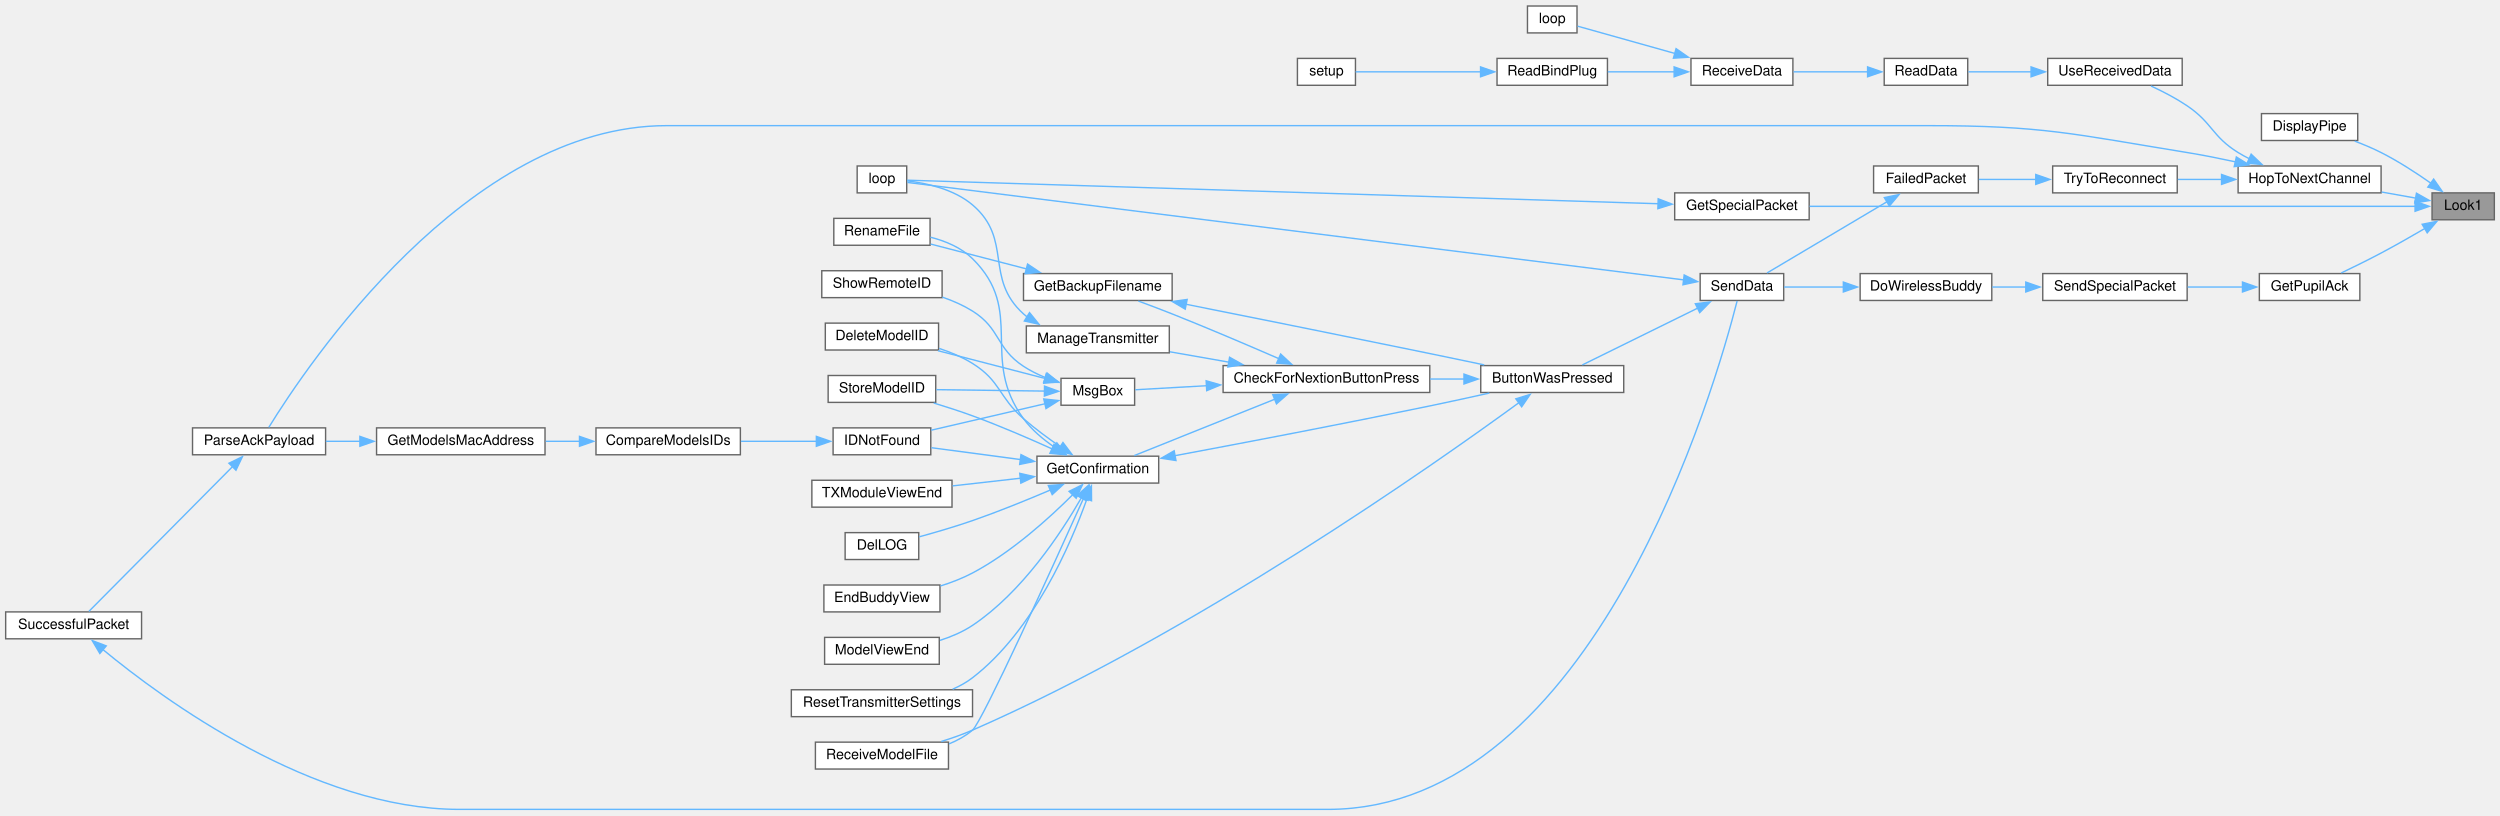
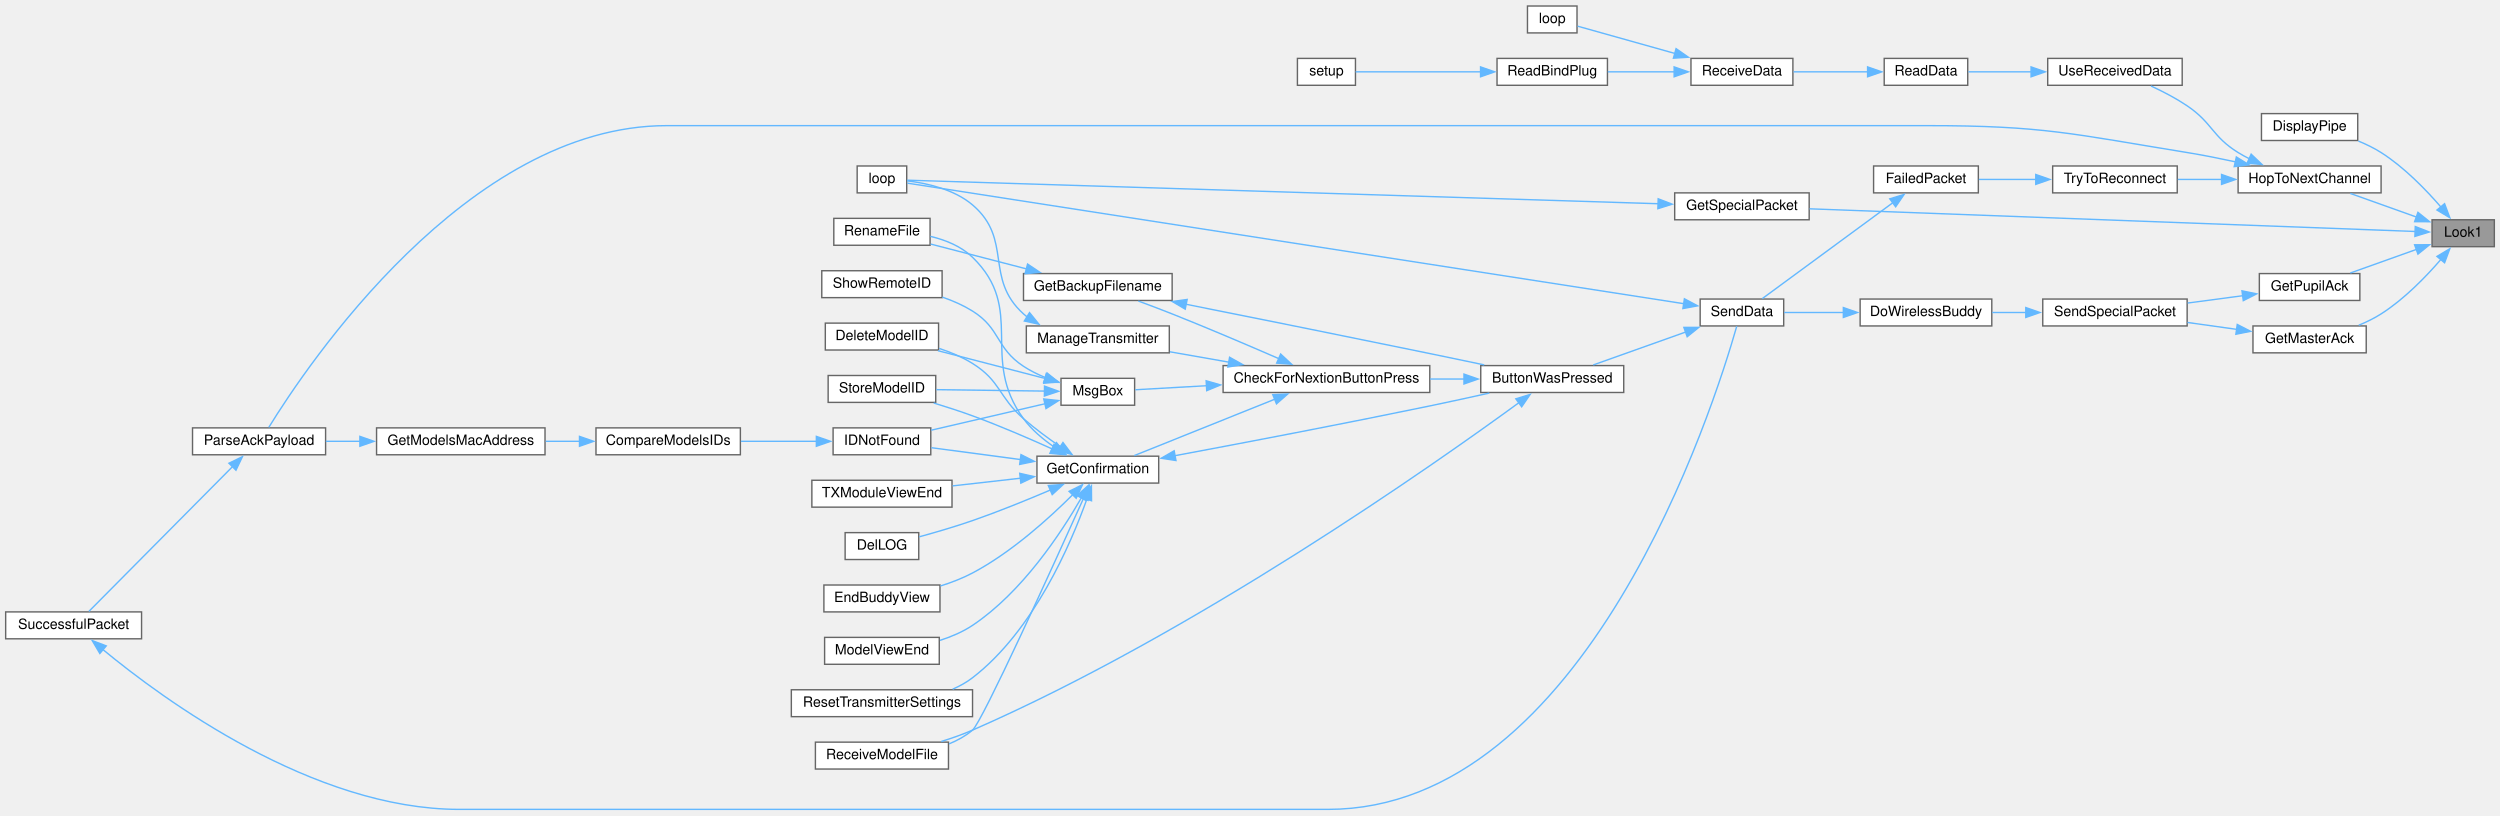
<svg xmlns="http://www.w3.org/2000/svg" xmlns:xlink="http://www.w3.org/1999/xlink" width="1766pt" height="576pt" viewBox="0.00 0.00 1766.00 575.50">
  <g id="graph0" class="graph" transform="scale(1 1) rotate(0) translate(4 571.5)">
    <g id="node1" class="node">
      <g id="a_node1">
        <a xlink:title=" ">
-           <polygon fill="#999999" stroke="#666666" points="1758,-435.5 1714,-435.5 1714,-416.5 1758,-416.5 1758,-435.5" />
-           <text text-anchor="middle" x="1736" y="-423.5" font-family="Helvetica,sans-Serif" font-size="10.00">Look1</text>
+           <polygon fill="#999999" stroke="#666666" points="1758,-416.5 1714,-416.5 1714,-397.5 1758,-397.5 1758,-416.5" />
+           <text text-anchor="middle" x="1736" y="-404.5" font-family="Helvetica,sans-Serif" font-size="10.00">Look1</text>
        </a>
      </g>
    </g>
    <g id="node2" class="node">
      <g id="a_node2">
        <a xlink:href="transceiver_8h.html#ab8a2a13d9c9cb089a3adc17ce3332f08" target="_top" xlink:title=" ">
          <polygon fill="white" stroke="#666666" points="1661.5,-491.5 1593.5,-491.5 1593.5,-472.5 1661.5,-472.5 1661.5,-491.5" />
          <text text-anchor="middle" x="1627.5" y="-479.5" font-family="Helvetica,sans-Serif" font-size="10.00">DisplayPipe</text>
        </a>
      </g>
    </g>
    <g id="edge1" class="edge">
-       <path fill="none" stroke="#63b8ff" d="M1713.33,-442.23C1702.99,-449.5 1690.22,-457.82 1678,-464 1672.13,-466.97 1665.64,-469.7 1659.35,-472.08" />
-       <polygon fill="#63b8ff" stroke="#63b8ff" points="1715.12,-445.25 1721.18,-436.56 1711.02,-439.58 1715.12,-445.25" />
+       <path fill="none" stroke="#63b8ff" d="M1720.37,-425.38C1709.73,-437.72 1694.37,-453.58 1678,-464 1673.06,-467.14 1667.5,-469.84 1661.94,-472.12" />
+       <polygon fill="#63b8ff" stroke="#63b8ff" points="1722.85,-427.86 1726.56,-417.94 1717.47,-423.39 1722.85,-427.86" />
    </g>
    <g id="node3" class="node">
      <g id="a_node3">
+         <a xlink:href="BuddyWireless_8h.html#af176982845acf988d514ce26eff4ab4c" target="_top" xlink:title=" ">
+           <polygon fill="white" stroke="#666666" points="1667.5,-341.5 1587.5,-341.5 1587.5,-322.5 1667.5,-322.5 1667.5,-341.5" />
+           <text text-anchor="middle" x="1627.5" y="-329.5" font-family="Helvetica,sans-Serif" font-size="10.00">GetMasterAck</text>
+         </a>
+       </g>
+     </g>
+     <g id="edge2" class="edge">
+       <path fill="none" stroke="#63b8ff" d="M1720.37,-388.62C1709.73,-376.28 1694.37,-360.42 1678,-350 1673.14,-346.91 1667.68,-344.24 1662.2,-341.99" />
+       <polygon fill="#63b8ff" stroke="#63b8ff" points="1717.47,-390.61 1726.56,-396.06 1722.85,-386.14 1717.47,-390.61" />
+     </g>
+     <g id="node29" class="node">
+       <g id="a_node29">
        <a xlink:href="BuddyWireless_8h.html#acd7b7f2bd0c01d9f7a3230e4d2f2ec7d" target="_top" xlink:title=" ">
          <polygon fill="white" stroke="#666666" points="1663,-378.5 1592,-378.5 1592,-359.5 1663,-359.5 1663,-378.5" />
          <text text-anchor="middle" x="1627.5" y="-366.5" font-family="Helvetica,sans-Serif" font-size="10.00">GetPupilAck</text>
        </a>
      </g>
    </g>
-     <g id="edge2" class="edge">
-       <path fill="none" stroke="#63b8ff" d="M1708.93,-410.37C1699.3,-404.74 1688.23,-398.43 1678,-393 1668.89,-388.16 1658.66,-383.14 1649.87,-378.94" />
-       <polygon fill="#63b8ff" stroke="#63b8ff" points="1707.02,-413.31 1717.41,-415.38 1710.58,-407.28 1707.02,-413.31" />
-     </g>
-     <g id="node29" class="node">
-       <g id="a_node29">
+     <g id="edge37" class="edge">
+       <path fill="none" stroke="#63b8ff" d="M1702.93,-395.56C1688.05,-390.25 1670.53,-384 1656.23,-378.89" />
+       <polygon fill="#63b8ff" stroke="#63b8ff" points="1701.68,-398.83 1712.28,-398.89 1704.04,-392.24 1701.68,-398.83" />
+     </g>
+     <g id="node30" class="node">
+       <g id="a_node30">
        <a xlink:href="BuddyWireless_8h.html#a6b6be9f7d9ac75c161d1dc492961bebf" target="_top" xlink:title=" ">
          <polygon fill="white" stroke="#666666" points="1274,-435.5 1179,-435.5 1179,-416.5 1274,-416.5 1274,-435.5" />
          <text text-anchor="middle" x="1226.5" y="-423.5" font-family="Helvetica,sans-Serif" font-size="10.00">GetSpecialPacket</text>
        </a>
      </g>
    </g>
-     <g id="edge37" class="edge">
-       <path fill="none" stroke="#63b8ff" d="M1702.22,-426C1614.8,-426 1375.9,-426 1274.26,-426" />
-       <polygon fill="#63b8ff" stroke="#63b8ff" points="1702,-429.5 1712,-426 1702,-422.5 1702,-429.5" />
-     </g>
-     <g id="node30" class="node">
-       <g id="a_node30">
+     <g id="edge39" class="edge">
+       <path fill="none" stroke="#63b8ff" d="M1702.22,-408.23C1614.8,-411.5 1375.9,-420.44 1274.26,-424.25" />
+       <polygon fill="#63b8ff" stroke="#63b8ff" points="1702.14,-411.73 1712.01,-407.86 1701.88,-404.74 1702.14,-411.73" />
+     </g>
+     <g id="node31" class="node">
+       <g id="a_node31">
        <a xlink:href="transceiver_8h.html#a52aa3e80bccf5e75346c93fdae63122d" target="_top" xlink:title=" ">
          <polygon fill="white" stroke="#666666" points="1678,-454.5 1577,-454.5 1577,-435.5 1678,-435.5 1678,-454.5" />
          <text text-anchor="middle" x="1627.5" y="-442.5" font-family="Helvetica,sans-Serif" font-size="10.00">HopToNextChannel</text>
        </a>
      </g>
    </g>
-     <g id="edge39" class="edge">
-       <path fill="none" stroke="#63b8ff" d="M1702.42,-431.81C1694.82,-433.17 1686.55,-434.64 1678.39,-436.1" />
-       <polygon fill="#63b8ff" stroke="#63b8ff" points="1702.98,-435.27 1712.21,-430.07 1701.75,-428.38 1702.98,-435.27" />
+     <g id="edge41" class="edge">
+       <path fill="none" stroke="#63b8ff" d="M1702.93,-418.44C1688.05,-423.75 1670.53,-430 1656.23,-435.11" />
+       <polygon fill="#63b8ff" stroke="#63b8ff" points="1704.04,-421.76 1712.28,-415.11 1701.68,-415.17 1704.04,-421.76" />
    </g>
    <g id="node4" class="node">
      <g id="a_node4">
        <a xlink:href="BuddyWireless_8h.html#acaaa9b3fb98db4a2c2bec422c5178f1c" target="_top" xlink:title=" ">
-           <polygon fill="white" stroke="#666666" points="1541,-378.5 1439,-378.5 1439,-359.5 1541,-359.5 1541,-378.5" />
-           <text text-anchor="middle" x="1490" y="-366.5" font-family="Helvetica,sans-Serif" font-size="10.00">SendSpecialPacket</text>
+           <polygon fill="white" stroke="#666666" points="1541,-360.5 1439,-360.5 1439,-341.5 1541,-341.5 1541,-360.5" />
+           <text text-anchor="middle" x="1490" y="-348.5" font-family="Helvetica,sans-Serif" font-size="10.00">SendSpecialPacket</text>
        </a>
      </g>
    </g>
    <g id="edge3" class="edge">
-       <path fill="none" stroke="#63b8ff" d="M1580.43,-369C1567.85,-369 1554.16,-369 1541.36,-369" />
-       <polygon fill="#63b8ff" stroke="#63b8ff" points="1580.09,-372.5 1590.09,-369 1580.09,-365.5 1580.09,-372.5" />
+       <path fill="none" stroke="#63b8ff" d="M1576.18,-339.06C1564.76,-340.66 1552.64,-342.36 1541.23,-343.96" />
+       <polygon fill="#63b8ff" stroke="#63b8ff" points="1576.39,-342.56 1585.81,-337.71 1575.42,-335.63 1576.39,-342.56" />
    </g>
    <g id="node5" class="node">
      <g id="a_node5">
        <a xlink:href="BuddyWireless_8h.html#a7d9257c21af6e77d71dba241aa349692" target="_top" xlink:title=" ">
-           <polygon fill="white" stroke="#666666" points="1403,-378.5 1310,-378.5 1310,-359.5 1403,-359.5 1403,-378.5" />
-           <text text-anchor="middle" x="1356.5" y="-366.5" font-family="Helvetica,sans-Serif" font-size="10.00">DoWirelessBuddy</text>
+           <polygon fill="white" stroke="#666666" points="1403,-360.5 1310,-360.5 1310,-341.5 1403,-341.5 1403,-360.5" />
+           <text text-anchor="middle" x="1356.5" y="-348.5" font-family="Helvetica,sans-Serif" font-size="10.00">DoWirelessBuddy</text>
        </a>
      </g>
    </g>
    <g id="edge4" class="edge">
-       <path fill="none" stroke="#63b8ff" d="M1427.24,-369C1419.18,-369 1411.04,-369 1403.31,-369" />
-       <polygon fill="#63b8ff" stroke="#63b8ff" points="1427.02,-372.5 1437.02,-369 1427.02,-365.5 1427.02,-372.5" />
+       <path fill="none" stroke="#63b8ff" d="M1427.24,-351C1419.18,-351 1411.04,-351 1403.31,-351" />
+       <polygon fill="#63b8ff" stroke="#63b8ff" points="1427.02,-354.5 1437.02,-351 1427.02,-347.5 1427.02,-354.5" />
    </g>
    <g id="node6" class="node">
      <g id="a_node6">
        <a xlink:href="transceiver_8h.html#a049bfb836e7aa4a3a48a1a4bd225fafc" target="_top" xlink:title=" ">
-           <polygon fill="white" stroke="#666666" points="1256,-378.5 1197,-378.5 1197,-359.5 1256,-359.5 1256,-378.5" />
-           <text text-anchor="middle" x="1226.5" y="-366.5" font-family="Helvetica,sans-Serif" font-size="10.00">SendData</text>
+           <polygon fill="white" stroke="#666666" points="1256,-360.5 1197,-360.5 1197,-341.5 1256,-341.5 1256,-360.5" />
+           <text text-anchor="middle" x="1226.5" y="-348.5" font-family="Helvetica,sans-Serif" font-size="10.00">SendData</text>
        </a>
      </g>
    </g>
    <g id="edge5" class="edge">
-       <path fill="none" stroke="#63b8ff" d="M1298.18,-369C1283.68,-369 1268.71,-369 1256.31,-369" />
-       <polygon fill="#63b8ff" stroke="#63b8ff" points="1298.14,-372.5 1308.14,-369 1298.14,-365.5 1298.14,-372.5" />
+       <path fill="none" stroke="#63b8ff" d="M1298.18,-351C1283.68,-351 1268.71,-351 1256.31,-351" />
+       <polygon fill="#63b8ff" stroke="#63b8ff" points="1298.14,-354.5 1308.14,-351 1298.14,-347.5 1298.14,-354.5" />
    </g>
    <g id="node7" class="node">
      <g id="a_node7">
        <a xlink:href="TransmitterCode_2src_2main_8cpp.html#a804fdbdd5eab4c596bbe8a23eecbe4d5" target="_top" xlink:title=" ">
          <polygon fill="white" stroke="#666666" points="1143,-313.5 1042,-313.5 1042,-294.5 1143,-294.5 1143,-313.5" />
          <text text-anchor="middle" x="1092.5" y="-301.5" font-family="Helvetica,sans-Serif" font-size="10.00">ButtonWasPressed</text>
        </a>
      </g>
    </g>
    <g id="edge6" class="edge">
-       <path fill="none" stroke="#63b8ff" d="M1195.41,-354.18C1170.41,-341.87 1135.52,-324.69 1113.74,-313.97" />
-       <polygon fill="#63b8ff" stroke="#63b8ff" points="1193.58,-357.18 1204.09,-358.46 1196.67,-350.9 1193.58,-357.18" />
+       <path fill="none" stroke="#63b8ff" d="M1186.71,-337.19C1165.79,-329.74 1140.43,-320.71 1121.45,-313.95" />
+       <polygon fill="#63b8ff" stroke="#63b8ff" points="1185.49,-340.47 1196.08,-340.52 1187.83,-333.87 1185.49,-340.47" />
    </g>
    <g id="node26" class="node">
      <g id="a_node26">
        <a xlink:href="TransmitterCode_2src_2main_8cpp.html#ad3cb30894c94eb016e98bdcaa899ac86" target="_top" xlink:title=" ">
          <polygon fill="white" stroke="#666666" points="636.5,-454.5 601.5,-454.5 601.5,-435.5 636.5,-435.5 636.5,-454.5" />
          <text text-anchor="middle" x="619" y="-442.5" font-family="Helvetica,sans-Serif" font-size="10.00">loop</text>
        </a>
      </g>
    </g>
    <g id="edge36" class="edge">
-       <path fill="none" stroke="#63b8ff" d="M1185.61,-374.01C1066.72,-388.93 718.02,-432.7 636.97,-442.87" />
-       <polygon fill="#63b8ff" stroke="#63b8ff" points="1185.71,-377.52 1195.2,-372.8 1184.84,-370.58 1185.71,-377.52" />
+       <path fill="none" stroke="#63b8ff" d="M1185.61,-357.19C1066.72,-375.65 718.02,-429.78 636.97,-442.37" />
+       <polygon fill="#63b8ff" stroke="#63b8ff" points="1185.86,-360.7 1195.21,-355.7 1184.79,-353.78 1185.86,-360.7" />
    </g>
    <g id="node8" class="node">
      <g id="a_node8">
        <a xlink:href="Utilities_8h.html#afb7c85cac4aa89fd998ed81c330374d2" target="_top" xlink:title=" ">
          <polygon fill="white" stroke="#666666" points="1006,-313.5 860,-313.5 860,-294.5 1006,-294.5 1006,-313.5" />
          <text text-anchor="middle" x="933" y="-301.5" font-family="Helvetica,sans-Serif" font-size="10.00">CheckForNextionButtonPress</text>
        </a>
      </g>
    </g>
    <g id="edge7" class="edge">
      <path fill="none" stroke="#63b8ff" d="M1030.32,-304C1022.43,-304 1014.29,-304 1006.24,-304" />
      <polygon fill="#63b8ff" stroke="#63b8ff" points="1030.15,-307.5 1040.15,-304 1030.15,-300.5 1030.15,-307.5" />
    </g>
    <g id="node21" class="node">
      <g id="a_node21">
        <a xlink:href="ModelExchange_8h.html#ab7c9edf843c732d7fe296564f39bc0dc" target="_top" xlink:title="RECEIVE A MODEL FILE.">
          <polygon fill="white" stroke="#666666" points="666,-47.5 572,-47.5 572,-28.5 666,-28.5 666,-47.5" />
          <text text-anchor="middle" x="619" y="-35.5" font-family="Helvetica,sans-Serif" font-size="10.00">ReceiveModelFile</text>
        </a>
      </g>
    </g>
    <g id="edge35" class="edge">
      <path fill="none" stroke="#63b8ff" d="M1069.2,-287.47C1009.52,-243.9 840,-124.6 683,-56 676.02,-52.95 668.37,-50.26 660.89,-47.96" />
      <polygon fill="#63b8ff" stroke="#63b8ff" points="1066.77,-290.03 1076.9,-293.12 1070.91,-284.38 1066.77,-290.03" />
    </g>
    <g id="node9" class="node">
      <g id="a_node9">
        <a xlink:href="TransmitterCode_2src_2main_8cpp.html#a641d6dab68ec7b2a8a32492aac55bc1c" target="_top" xlink:title=" ">
          <polygon fill="white" stroke="#666666" points="824,-378.5 719,-378.5 719,-359.5 824,-359.5 824,-378.5" />
          <text text-anchor="middle" x="771.5" y="-366.5" font-family="Helvetica,sans-Serif" font-size="10.00">GetBackupFilename</text>
        </a>
      </g>
    </g>
    <g id="edge8" class="edge">
      <path fill="none" stroke="#63b8ff" d="M899.35,-318.4C878.01,-327.69 849.48,-339.88 824,-350 816.29,-353.06 807.88,-356.23 800.12,-359.09" />
      <polygon fill="#63b8ff" stroke="#63b8ff" points="900.65,-321.66 908.41,-314.44 897.84,-315.24 900.65,-321.66" />
    </g>
    <g id="node11" class="node">
      <g id="a_node11">
        <a xlink:href="TransmitterCode_2src_2main_8cpp.html#a6506bf72e0dd9e9ce480156b47625bff" target="_top" xlink:title=" ">
          <polygon fill="white" stroke="#666666" points="814.5,-249.5 728.5,-249.5 728.5,-230.5 814.5,-230.5 814.5,-249.5" />
          <text text-anchor="middle" x="771.5" y="-237.5" font-family="Helvetica,sans-Serif" font-size="10.00">GetConfirmation</text>
        </a>
      </g>
    </g>
    <g id="edge11" class="edge">
      <path fill="none" stroke="#63b8ff" d="M896.58,-289.79C866.42,-277.69 823.86,-260.61 797.25,-249.93" />
      <polygon fill="#63b8ff" stroke="#63b8ff" points="895.09,-292.96 905.67,-293.44 897.7,-286.46 895.09,-292.96" />
    </g>
    <g id="node25" class="node">
      <g id="a_node25">
        <a xlink:href="TransmitterCode_2src_2main_8cpp.html#a558ea014e230b7caa54ce5a37ad29b22" target="_top" xlink:title=" ">
          <polygon fill="white" stroke="#666666" points="822,-341.5 721,-341.5 721,-322.5 822,-322.5 822,-341.5" />
          <text text-anchor="middle" x="771.5" y="-329.5" font-family="Helvetica,sans-Serif" font-size="10.00">ManageTransmitter</text>
        </a>
      </g>
    </g>
    <g id="edge28" class="edge">
      <path fill="none" stroke="#63b8ff" d="M864.2,-315.9C850.17,-318.37 835.63,-320.92 822.38,-323.24" />
      <polygon fill="#63b8ff" stroke="#63b8ff" points="864.58,-319.39 873.83,-314.21 863.37,-312.49 864.58,-319.39" />
    </g>
    <g id="node27" class="node">
      <g id="a_node27">
        <a xlink:href="TransmitterCode_2src_2main_8cpp.html#a6f5b0f1e4ca75768c16c4dd93f92a8de" target="_top" xlink:title=" ">
          <polygon fill="white" stroke="#666666" points="797.5,-304.5 745.5,-304.5 745.5,-285.5 797.5,-285.5 797.5,-304.5" />
          <text text-anchor="middle" x="771.5" y="-292.5" font-family="Helvetica,sans-Serif" font-size="10.00">MsgBox</text>
        </a>
      </g>
    </g>
    <g id="edge30" class="edge">
      <path fill="none" stroke="#63b8ff" d="M848.29,-299.28C829.95,-298.24 811.88,-297.22 797.99,-296.44" />
      <polygon fill="#63b8ff" stroke="#63b8ff" points="848.02,-302.77 858.21,-299.84 848.42,-295.78 848.02,-302.77" />
    </g>
    <g id="edge9" class="edge">
      <path fill="none" stroke="#63b8ff" d="M833.87,-356.8C880.98,-347.4 947.63,-334.02 1006,-322 1018.48,-319.43 1031.98,-316.61 1044.48,-313.98" />
      <polygon fill="#63b8ff" stroke="#63b8ff" points="833.24,-353.36 824.11,-358.75 834.61,-360.22 833.24,-353.36" />
    </g>
    <g id="node10" class="node">
      <g id="a_node10">
        <a xlink:href="TransmitterCode_2src_2main_8cpp.html#a9d94366336f1e5fd43edb9c24bec5821" target="_top" xlink:title=" ">
          <polygon fill="white" stroke="#666666" points="653,-417.5 585,-417.5 585,-398.5 653,-398.5 653,-417.5" />
          <text text-anchor="middle" x="619" y="-405.5" font-family="Helvetica,sans-Serif" font-size="10.00">RenameFile</text>
        </a>
      </g>
    </g>
    <g id="edge10" class="edge">
      <path fill="none" stroke="#63b8ff" d="M721.21,-381.77C699.01,-387.53 673.36,-394.17 653.44,-399.34" />
      <polygon fill="#63b8ff" stroke="#63b8ff" points="721.87,-385.22 730.67,-379.32 720.11,-378.44 721.87,-385.22" />
    </g>
    <g id="edge12" class="edge">
      <path fill="none" stroke="#63b8ff" d="M825.97,-249.86C873.36,-258.7 944.38,-272.22 1006,-285 1019.7,-287.84 1034.59,-291.09 1048.06,-294.1" />
      <polygon fill="#63b8ff" stroke="#63b8ff" points="826.71,-246.44 816.24,-248.05 825.43,-253.32 826.71,-246.44" />
    </g>
    <g id="edge24" class="edge">
-       <path fill="none" stroke="#63b8ff" d="M740.85,-255.88C732.84,-261.36 724.79,-268.13 719,-276 687.75,-318.45 720.56,-352.02 683,-389 675.02,-396.85 663.92,-401.48 653.25,-404.2" />
-       <polygon fill="#63b8ff" stroke="#63b8ff" points="742.56,-258.94 749.17,-250.66 738.84,-253.01 742.56,-258.94" />
+       <path fill="none" stroke="#63b8ff" d="M740.65,-256.01C732.7,-261.46 724.74,-268.19 719,-276 687.56,-318.83 721.09,-352.95 683,-390 675.01,-397.77 663.9,-402.23 653.24,-404.78" />
+       <polygon fill="#63b8ff" stroke="#63b8ff" points="742.31,-259.1 748.9,-250.8 738.58,-253.17 742.31,-259.1" />
    </g>
    <g id="node12" class="node">
      <g id="a_node12">
        <a xlink:href="TransmitterCode_2src_2main_8cpp.html#ac45477c637c975e13189e2988c8813b3" target="_top" xlink:title=" ">
          <polygon fill="white" stroke="#666666" points="659,-343.5 579,-343.5 579,-324.5 659,-324.5 659,-343.5" />
          <text text-anchor="middle" x="619" y="-331.5" font-family="Helvetica,sans-Serif" font-size="10.00">DeleteModelID</text>
        </a>
      </g>
    </g>
    <g id="edge13" class="edge">
      <path fill="none" stroke="#63b8ff" d="M745,-256.22C736.44,-262.08 727.03,-268.99 719,-276 701.23,-291.51 703,-302.49 683,-315 675.83,-319.48 667.55,-322.96 659.38,-325.64" />
      <polygon fill="#63b8ff" stroke="#63b8ff" points="746.88,-259.17 753.27,-250.72 743,-253.35 746.88,-259.17" />
    </g>
    <g id="node13" class="node">
      <g id="a_node13">
        <a xlink:href="TransmitterCode_2src_2main_8cpp.html#a53d438145d004c3b053f245f494f4284" target="_top" xlink:title=" ">
          <polygon fill="white" stroke="#666666" points="645,-195.5 593,-195.5 593,-176.5 645,-176.5 645,-195.5" />
          <text text-anchor="middle" x="619" y="-183.5" font-family="Helvetica,sans-Serif" font-size="10.00">DelLOG</text>
        </a>
      </g>
    </g>
    <g id="edge14" class="edge">
      <path fill="none" stroke="#63b8ff" d="M738.32,-225.75C721.93,-218.75 701.58,-210.46 683,-204 670.75,-199.75 656.92,-195.71 645.34,-192.54" />
      <polygon fill="#63b8ff" stroke="#63b8ff" points="736.51,-228.78 747.08,-229.53 739.28,-222.35 736.51,-228.78" />
    </g>
    <g id="node14" class="node">
      <g id="a_node14">
        <a xlink:href="TransmitterCode_2src_2main_8cpp.html#a16c65917a148c7f6c17babf11e977b69" target="_top" xlink:title=" ">
          <polygon fill="white" stroke="#666666" points="660,-158.5 578,-158.5 578,-139.5 660,-139.5 660,-158.5" />
          <text text-anchor="middle" x="619" y="-146.5" font-family="Helvetica,sans-Serif" font-size="10.00">EndBuddyView</text>
        </a>
      </g>
    </g>
    <g id="edge15" class="edge">
      <path fill="none" stroke="#63b8ff" d="M754.12,-222.65C737.62,-206.12 710.7,-181.66 683,-167 675.96,-163.28 668.06,-160.24 660.3,-157.8" />
      <polygon fill="#63b8ff" stroke="#63b8ff" points="751.2,-224.67 760.69,-229.39 756.21,-219.78 751.2,-224.67" />
    </g>
    <g id="node15" class="node">
      <g id="a_node15">
        <a xlink:href="ModelMatch_8h.html#afdd42b1130d38073be1c2025af855879" target="_top" xlink:title=" ">
          <polygon fill="white" stroke="#666666" points="653.5,-269.5 584.5,-269.5 584.5,-250.5 653.5,-250.5 653.5,-269.5" />
          <text text-anchor="middle" x="619" y="-257.5" font-family="Helvetica,sans-Serif" font-size="10.00">IDNotFound</text>
        </a>
      </g>
    </g>
    <g id="edge16" class="edge">
      <path fill="none" stroke="#63b8ff" d="M716.83,-247.13C695.87,-249.92 672.47,-253.03 653.92,-255.49" />
      <polygon fill="#63b8ff" stroke="#63b8ff" points="717.22,-250.61 726.68,-245.82 716.3,-243.67 717.22,-250.61" />
    </g>
    <g id="node20" class="node">
      <g id="a_node20">
        <a xlink:href="TransmitterCode_2src_2main_8cpp.html#ae9f91b9da28f2e1e2fb126961f03c31c" target="_top" xlink:title=" ">
          <polygon fill="white" stroke="#666666" points="659.5,-121.5 578.5,-121.5 578.5,-102.5 659.5,-102.5 659.5,-121.5" />
          <text text-anchor="middle" x="619" y="-109.5" font-family="Helvetica,sans-Serif" font-size="10.00">ModelViewEnd</text>
        </a>
      </g>
    </g>
    <g id="edge22" class="edge">
      <path fill="none" stroke="#63b8ff" d="M759.84,-220.02C745.59,-195.22 718.03,-153.38 683,-130 676.09,-125.39 668,-121.95 659.97,-119.38" />
      <polygon fill="#63b8ff" stroke="#63b8ff" points="756.78,-221.71 764.69,-228.75 762.9,-218.31 756.78,-221.71" />
    </g>
    <g id="edge23" class="edge">
      <path fill="none" stroke="#63b8ff" d="M761.48,-219.91C740.53,-173.38 689.83,-61.78 683,-56 678.14,-51.88 672.39,-48.71 666.37,-46.26" />
      <polygon fill="#63b8ff" stroke="#63b8ff" points="758.21,-221.16 765.5,-228.85 764.59,-218.29 758.21,-221.16" />
    </g>
    <g id="node22" class="node">
      <g id="a_node22">
        <a xlink:href="TransmitterCode_2src_2main_8cpp.html#a5c7f22bae35d5d6df9d54fe79dbb8401" target="_top" xlink:title=" ">
          <polygon fill="white" stroke="#666666" points="683,-84.5 555,-84.5 555,-65.5 683,-65.5 683,-84.5" />
          <text text-anchor="middle" x="619" y="-72.5" font-family="Helvetica,sans-Serif" font-size="10.00">ResetTransmitterSettings</text>
        </a>
      </g>
    </g>
    <g id="edge25" class="edge">
      <path fill="none" stroke="#63b8ff" d="M763.82,-219.33C752.43,-187.39 726.2,-126.26 683,-93 678.76,-89.74 673.96,-87.07 668.94,-84.88" />
      <polygon fill="#63b8ff" stroke="#63b8ff" points="760.44,-220.26 766.98,-228.59 767.06,-218 760.44,-220.26" />
    </g>
    <g id="node23" class="node">
      <g id="a_node23">
        <a xlink:href="TransmitterCode_2src_2main_8cpp.html#a3838aa0b33bb22d3b9934da05d2716d8" target="_top" xlink:title=" ">
          <polygon fill="white" stroke="#666666" points="657,-306.5 581,-306.5 581,-287.5 657,-287.5 657,-306.5" />
          <text text-anchor="middle" x="619" y="-294.5" font-family="Helvetica,sans-Serif" font-size="10.00">StoreModelID</text>
        </a>
      </g>
    </g>
    <g id="edge26" class="edge">
      <path fill="none" stroke="#63b8ff" d="M739.36,-254.58C722.81,-262.06 702.01,-271.03 683,-278 674.2,-281.22 664.58,-284.33 655.56,-287.07" />
      <polygon fill="#63b8ff" stroke="#63b8ff" points="740.55,-257.88 748.19,-250.54 737.64,-251.52 740.55,-257.88" />
    </g>
    <g id="node24" class="node">
      <g id="a_node24">
        <a xlink:href="TransmitterCode_2src_2main_8cpp.html#a3c55ef7c23759a89a86f6519569c4f7a" target="_top" xlink:title=" ">
          <polygon fill="white" stroke="#666666" points="668.5,-232.5 569.5,-232.5 569.5,-213.5 668.5,-213.5 668.5,-232.5" />
          <text text-anchor="middle" x="619" y="-220.5" font-family="Helvetica,sans-Serif" font-size="10.00">TXModuleViewEnd</text>
        </a>
      </g>
    </g>
    <g id="edge27" class="edge">
      <path fill="none" stroke="#63b8ff" d="M717.05,-233.96C701.36,-232.19 684.3,-230.26 668.91,-228.52" />
      <polygon fill="#63b8ff" stroke="#63b8ff" points="716.34,-237.4 726.67,-235.05 717.13,-230.45 716.34,-237.4" />
    </g>
    <g id="node16" class="node">
      <g id="a_node16">
        <a xlink:href="ModelMatch_8h.html#af8fe429ceb65bf9d257a2a0f1c63eccb" target="_top" xlink:title=" ">
          <polygon fill="white" stroke="#666666" points="519,-269.5 417,-269.5 417,-250.5 519,-250.5 519,-269.5" />
          <text text-anchor="middle" x="468" y="-257.5" font-family="Helvetica,sans-Serif" font-size="10.00">CompareModelsIDs</text>
        </a>
      </g>
    </g>
    <g id="edge17" class="edge">
      <path fill="none" stroke="#63b8ff" d="M572.93,-260C556.03,-260 536.72,-260 519.37,-260" />
      <polygon fill="#63b8ff" stroke="#63b8ff" points="572.68,-263.5 582.68,-260 572.68,-256.5 572.68,-263.5" />
    </g>
    <g id="node17" class="node">
      <g id="a_node17">
        <a xlink:href="ModelMatch_8h.html#a494cb4acb30856d1f53f08df1b80c41b" target="_top" xlink:title=" ">
          <polygon fill="white" stroke="#666666" points="381,-269.5 262,-269.5 262,-250.5 381,-250.5 381,-269.5" />
          <text text-anchor="middle" x="321.5" y="-257.5" font-family="Helvetica,sans-Serif" font-size="10.00">GetModelsMacAddress</text>
        </a>
      </g>
    </g>
    <g id="edge18" class="edge">
      <path fill="none" stroke="#63b8ff" d="M405.42,-260C397.48,-260 389.37,-260 381.49,-260" />
      <polygon fill="#63b8ff" stroke="#63b8ff" points="405.35,-263.5 415.35,-260 405.35,-256.5 405.35,-263.5" />
    </g>
    <g id="node18" class="node">
      <g id="a_node18">
        <a xlink:href="TransmitterCode_2src_2main_8cpp.html#a694f4f5a0147f4dc29b0bc1a8951547d" target="_top" xlink:title=" ">
          <polygon fill="white" stroke="#666666" points="226,-269.5 132,-269.5 132,-250.5 226,-250.5 226,-269.5" />
          <text text-anchor="middle" x="179" y="-257.5" font-family="Helvetica,sans-Serif" font-size="10.00">ParseAckPayload</text>
        </a>
      </g>
    </g>
    <g id="edge19" class="edge">
      <path fill="none" stroke="#63b8ff" d="M250.22,-260C242.05,-260 233.87,-260 226.14,-260" />
      <polygon fill="#63b8ff" stroke="#63b8ff" points="250.22,-263.5 260.22,-260 250.22,-256.5 250.22,-263.5" />
    </g>
    <g id="node19" class="node">
      <g id="a_node19">
        <a xlink:href="transceiver_8h.html#a1c11bb6771548de7d96723045b922620" target="_top" xlink:title=" ">
          <polygon fill="white" stroke="#666666" points="96,-139.5 0,-139.5 0,-120.5 96,-120.5 96,-139.5" />
          <text text-anchor="middle" x="48" y="-127.5" font-family="Helvetica,sans-Serif" font-size="10.00">SuccessfulPacket</text>
        </a>
      </g>
    </g>
    <g id="edge20" class="edge">
      <path fill="none" stroke="#63b8ff" d="M160.29,-242.16C132.73,-214.38 80.49,-161.73 58.81,-139.88" />
      <polygon fill="#63b8ff" stroke="#63b8ff" points="157.71,-244.52 167.24,-249.15 162.68,-239.59 157.71,-244.52" />
    </g>
    <g id="edge21" class="edge">
-       <path fill="none" stroke="#63b8ff" d="M68.54,-113.02C111.17,-77.79 217.01,0 320.5,0 934,0 934,0 934,0 1122.59,0 1208.18,-300.45 1223.1,-359.13" />
+       <path fill="none" stroke="#63b8ff" d="M68.54,-113.02C111.17,-77.79 217.01,0 320.5,0 934,0 934,0 934,0 1116.58,0 1206.69,-284.56 1222.83,-341.25" />
      <polygon fill="#63b8ff" stroke="#63b8ff" points="66.53,-110.13 61.14,-119.25 71.05,-115.49 66.53,-110.13" />
    </g>
    <g id="edge29" class="edge">
      <path fill="none" stroke="#63b8ff" d="M721.44,-347.96C720.6,-348.61 719.78,-349.29 719,-350 690.97,-375.33 711.75,-402.49 683,-427 670.01,-438.07 650.62,-442.35 636.78,-443.99" />
      <polygon fill="#63b8ff" stroke="#63b8ff" points="723.26,-350.94 729.92,-342.71 719.58,-344.99 723.26,-350.94" />
    </g>
    <g id="edge31" class="edge">
      <path fill="none" stroke="#63b8ff" d="M734.35,-304.37C711.46,-310.3 681.9,-317.96 658.57,-324.01" />
      <polygon fill="#63b8ff" stroke="#63b8ff" points="735.04,-307.8 743.84,-301.91 733.29,-301.03 735.04,-307.8" />
    </g>
    <g id="edge32" class="edge">
      <path fill="none" stroke="#63b8ff" d="M734.31,-286.58C709.83,-280.89 677.71,-273.42 653.75,-267.85" />
      <polygon fill="#63b8ff" stroke="#63b8ff" points="733.3,-289.94 743.84,-288.8 734.89,-283.12 733.3,-289.94" />
    </g>
    <g id="edge34" class="edge">
      <path fill="none" stroke="#63b8ff" d="M733.86,-295.49C710.67,-295.8 680.76,-296.19 657.42,-296.5" />
      <polygon fill="#63b8ff" stroke="#63b8ff" points="733.84,-298.99 743.8,-295.35 733.75,-291.99 733.84,-298.99" />
    </g>
    <g id="node28" class="node">
      <g id="a_node28">
        <a xlink:href="ModelExchange_8h.html#ac36bdea2efcd030a336293af16f5dc09" target="_top" xlink:title=" ">
          <polygon fill="white" stroke="#666666" points="661.5,-380.5 576.5,-380.5 576.5,-361.5 661.5,-361.5 661.5,-380.5" />
          <text text-anchor="middle" x="619" y="-368.5" font-family="Helvetica,sans-Serif" font-size="10.00">ShowRemoteID</text>
        </a>
      </g>
    </g>
    <g id="edge33" class="edge">
      <path fill="none" stroke="#63b8ff" d="M734.77,-304.91C729.27,-307.15 723.83,-309.83 719,-313 699.28,-325.94 703,-339.49 683,-352 676.51,-356.06 669.1,-359.3 661.7,-361.86" />
      <polygon fill="#63b8ff" stroke="#63b8ff" points="735.62,-308.32 743.83,-301.63 733.24,-301.74 735.62,-308.32" />
    </g>
    <g id="edge38" class="edge">
+       <path fill="none" stroke="#63b8ff" d="M1580.43,-362.88C1567.85,-361.21 1554.16,-359.39 1541.36,-357.69" />
+       <polygon fill="#63b8ff" stroke="#63b8ff" points="1579.73,-366.32 1590.11,-364.17 1580.65,-359.38 1579.73,-366.32" />
+     </g>
+     <g id="edge40" class="edge">
      <path fill="none" stroke="#63b8ff" d="M1167.62,-427.82C1034.86,-431.98 713.9,-442.05 636.84,-444.47" />
      <polygon fill="#63b8ff" stroke="#63b8ff" points="1167.34,-431.33 1177.23,-427.51 1167.12,-424.33 1167.34,-431.33" />
    </g>
-     <g id="edge40" class="edge">
+     <g id="edge42" class="edge">
      <path fill="none" stroke="#63b8ff" d="M1575.26,-457.4C1564.02,-459.83 1552.14,-462.19 1541,-464 1460.07,-477.14 1439.49,-483 1357.5,-483 1357.5,-483 1357.5,-483 467,-483 325.97,-483 212.44,-313.03 185.88,-269.87" />
      <polygon fill="#63b8ff" stroke="#63b8ff" points="1575.76,-460.87 1584.76,-455.28 1574.24,-454.04 1575.76,-460.87" />
    </g>
-     <g id="node31" class="node">
-       <g id="a_node31">
+     <g id="node32" class="node">
+       <g id="a_node32">
        <a xlink:href="transceiver_8h.html#ad0236abcfc887ad708d9504c4ab2a7c3" target="_top" xlink:title=" ">
          <polygon fill="white" stroke="#666666" points="1534,-454.5 1446,-454.5 1446,-435.5 1534,-435.5 1534,-454.5" />
          <text text-anchor="middle" x="1490" y="-442.5" font-family="Helvetica,sans-Serif" font-size="10.00">TryToReconnect</text>
        </a>
      </g>
    </g>
-     <g id="edge41" class="edge">
+     <g id="edge43" class="edge">
      <path fill="none" stroke="#63b8ff" d="M1565.56,-445C1555.06,-445 1544.34,-445 1534.42,-445" />
      <polygon fill="#63b8ff" stroke="#63b8ff" points="1565.3,-448.5 1575.3,-445 1565.3,-441.5 1565.3,-448.5" />
    </g>
-     <g id="node33" class="node">
-       <g id="a_node33">
+     <g id="node34" class="node">
+       <g id="a_node34">
        <a xlink:href="ReceiverCode_2src_2main_8cpp.html#abb1997c589abc6432f612eaedf985e38" target="_top" xlink:title=" ">
          <polygon fill="white" stroke="#666666" points="1537.5,-530.5 1442.5,-530.5 1442.5,-511.5 1537.5,-511.5 1537.5,-530.5" />
          <text text-anchor="middle" x="1490" y="-518.5" font-family="Helvetica,sans-Serif" font-size="10.00">UseReceivedData</text>
        </a>
      </g>
    </g>
-     <g id="edge44" class="edge">
+     <g id="edge46" class="edge">
      <path fill="none" stroke="#63b8ff" d="M1585.04,-459.54C1582.26,-460.93 1579.55,-462.42 1577,-464 1558.54,-475.42 1558.98,-484.84 1541,-497 1533.1,-502.34 1523.84,-507.14 1515.44,-511.02" />
      <polygon fill="#63b8ff" stroke="#63b8ff" points="1586.22,-462.85 1593.9,-455.55 1583.34,-456.47 1586.22,-462.85" />
    </g>
-     <g id="node32" class="node">
-       <g id="a_node32">
+     <g id="node33" class="node">
+       <g id="a_node33">
        <a xlink:href="transceiver_8h.html#a5fbd3c8613a4163425c94965704ce5f8" target="_top" xlink:title=" ">
          <polygon fill="white" stroke="#666666" points="1393.5,-454.5 1319.5,-454.5 1319.5,-435.5 1393.5,-435.5 1393.5,-454.5" />
          <text text-anchor="middle" x="1356.5" y="-442.5" font-family="Helvetica,sans-Serif" font-size="10.00">FailedPacket</text>
        </a>
      </g>
    </g>
-     <g id="edge42" class="edge">
+     <g id="edge44" class="edge">
      <path fill="none" stroke="#63b8ff" d="M1434.32,-445C1420.67,-445 1406.36,-445 1393.85,-445" />
      <polygon fill="#63b8ff" stroke="#63b8ff" points="1434.06,-448.5 1444.06,-445 1434.06,-441.5 1434.06,-448.5" />
    </g>
-     <g id="edge43" class="edge">
-       <path fill="none" stroke="#63b8ff" d="M1329.01,-429.27C1303.53,-414.14 1265.8,-391.74 1244.24,-378.94" />
-       <polygon fill="#63b8ff" stroke="#63b8ff" points="1327.08,-432.2 1337.46,-434.29 1330.65,-426.18 1327.08,-432.2" />
-     </g>
-     <g id="node34" class="node">
-       <g id="a_node34">
+     <g id="edge45" class="edge">
+       <path fill="none" stroke="#63b8ff" d="M1333.31,-428.71C1306.65,-409.12 1262.76,-376.9 1240.84,-360.79" />
+       <polygon fill="#63b8ff" stroke="#63b8ff" points="1330.93,-431.3 1341.06,-434.4 1335.08,-425.66 1330.93,-431.3" />
+     </g>
+     <g id="node35" class="node">
+       <g id="a_node35">
        <a xlink:href="ReceiverCode_2src_2main_8cpp.html#a07ca94db0e305e9c01ec51e417576308" target="_top" xlink:title=" ">
          <polygon fill="white" stroke="#666666" points="1386,-530.5 1327,-530.5 1327,-511.5 1386,-511.5 1386,-530.5" />
          <text text-anchor="middle" x="1356.5" y="-518.5" font-family="Helvetica,sans-Serif" font-size="10.00">ReadData</text>
        </a>
      </g>
    </g>
-     <g id="edge45" class="edge">
+     <g id="edge47" class="edge">
      <path fill="none" stroke="#63b8ff" d="M1431.16,-521C1415.7,-521 1399.64,-521 1386.49,-521" />
      <polygon fill="#63b8ff" stroke="#63b8ff" points="1430.75,-524.5 1440.75,-521 1430.75,-517.5 1430.75,-524.5" />
    </g>
-     <g id="node35" class="node">
-       <g id="a_node35">
+     <g id="node36" class="node">
+       <g id="a_node36">
        <a xlink:href="ReceiverCode_2src_2main_8cpp.html#a06807a4f185694d37f774702ba74db0a" target="_top" xlink:title=" ">
          <polygon fill="white" stroke="#666666" points="1262.5,-530.5 1190.5,-530.5 1190.5,-511.5 1262.5,-511.5 1262.5,-530.5" />
          <text text-anchor="middle" x="1226.5" y="-518.5" font-family="Helvetica,sans-Serif" font-size="10.00">ReceiveData</text>
        </a>
      </g>
    </g>
-     <g id="edge46" class="edge">
+     <g id="edge48" class="edge">
      <path fill="none" stroke="#63b8ff" d="M1315.6,-521C1298.76,-521 1279.32,-521 1262.99,-521" />
      <polygon fill="#63b8ff" stroke="#63b8ff" points="1315.26,-524.5 1325.26,-521 1315.26,-517.5 1315.26,-524.5" />
    </g>
-     <g id="node36" class="node">
-       <g id="a_node36">
+     <g id="node37" class="node">
+       <g id="a_node37">
        <a xlink:href="ReceiverCode_2src_2main_8cpp.html#afe461d27b9c48d5921c00d521181f12f" target="_top" xlink:title=" ">
          <polygon fill="white" stroke="#666666" points="1110,-567.5 1075,-567.5 1075,-548.5 1110,-548.5 1110,-567.5" />
          <text text-anchor="middle" x="1092.5" y="-555.5" font-family="Helvetica,sans-Serif" font-size="10.00">loop</text>
        </a>
      </g>
    </g>
-     <g id="edge47" class="edge">
+     <g id="edge49" class="edge">
      <path fill="none" stroke="#63b8ff" d="M1179.14,-533.99C1155.32,-540.67 1127.73,-548.4 1110.45,-553.25" />
      <polygon fill="#63b8ff" stroke="#63b8ff" points="1179.98,-537.39 1188.67,-531.32 1178.1,-530.65 1179.98,-537.39" />
    </g>
-     <g id="node37" class="node">
-       <g id="a_node37">
+     <g id="node38" class="node">
+       <g id="a_node38">
        <a xlink:href="ReceiverCode_2src_2main_8cpp.html#a5b90f51dfaa1795437ab024e8ab778d5" target="_top" xlink:title=" ">
          <polygon fill="white" stroke="#666666" points="1131.5,-530.5 1053.5,-530.5 1053.5,-511.5 1131.5,-511.5 1131.5,-530.5" />
          <text text-anchor="middle" x="1092.5" y="-518.5" font-family="Helvetica,sans-Serif" font-size="10.00">ReadBindPlug</text>
        </a>
      </g>
    </g>
-     <g id="edge48" class="edge">
+     <g id="edge50" class="edge">
      <path fill="none" stroke="#63b8ff" d="M1178.72,-521C1163.34,-521 1146.43,-521 1131.75,-521" />
      <polygon fill="#63b8ff" stroke="#63b8ff" points="1178.61,-524.5 1188.61,-521 1178.61,-517.5 1178.61,-524.5" />
    </g>
-     <g id="node38" class="node">
-       <g id="a_node38">
+     <g id="node39" class="node">
+       <g id="a_node39">
        <a xlink:href="ReceiverCode_2src_2main_8cpp.html#a17699f358cf9f7c3155a9c5daf8ff13c" target="_top" xlink:title=" ">
          <polygon fill="white" stroke="#666666" points="953.5,-530.5 912.5,-530.5 912.5,-511.5 953.5,-511.5 953.5,-530.5" />
          <text text-anchor="middle" x="933" y="-518.5" font-family="Helvetica,sans-Serif" font-size="10.00">setup</text>
        </a>
      </g>
    </g>
-     <g id="edge49" class="edge">
+     <g id="edge51" class="edge">
      <path fill="none" stroke="#63b8ff" d="M1042.25,-521C1012.27,-521 975.62,-521 953.57,-521" />
      <polygon fill="#63b8ff" stroke="#63b8ff" points="1041.86,-524.5 1051.86,-521 1041.86,-517.5 1041.86,-524.5" />
    </g>
  </g>
</svg>
